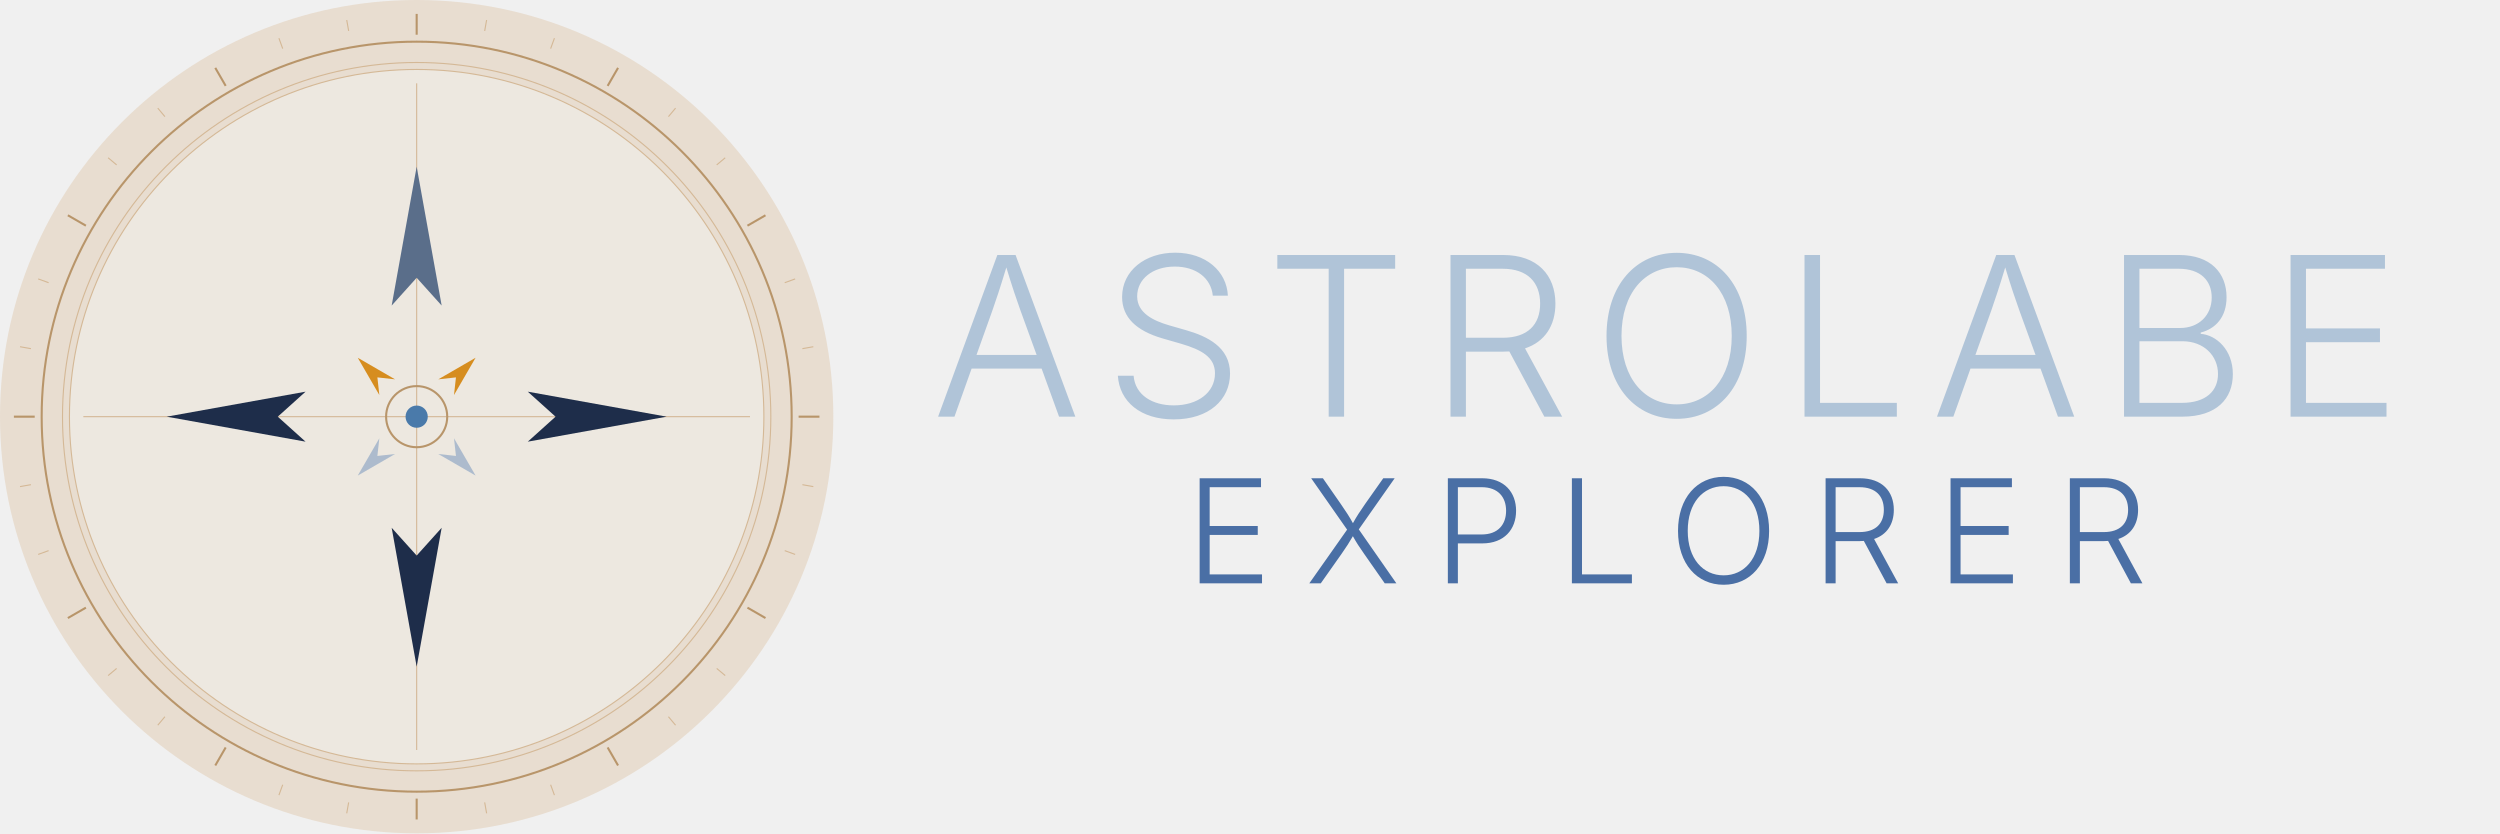
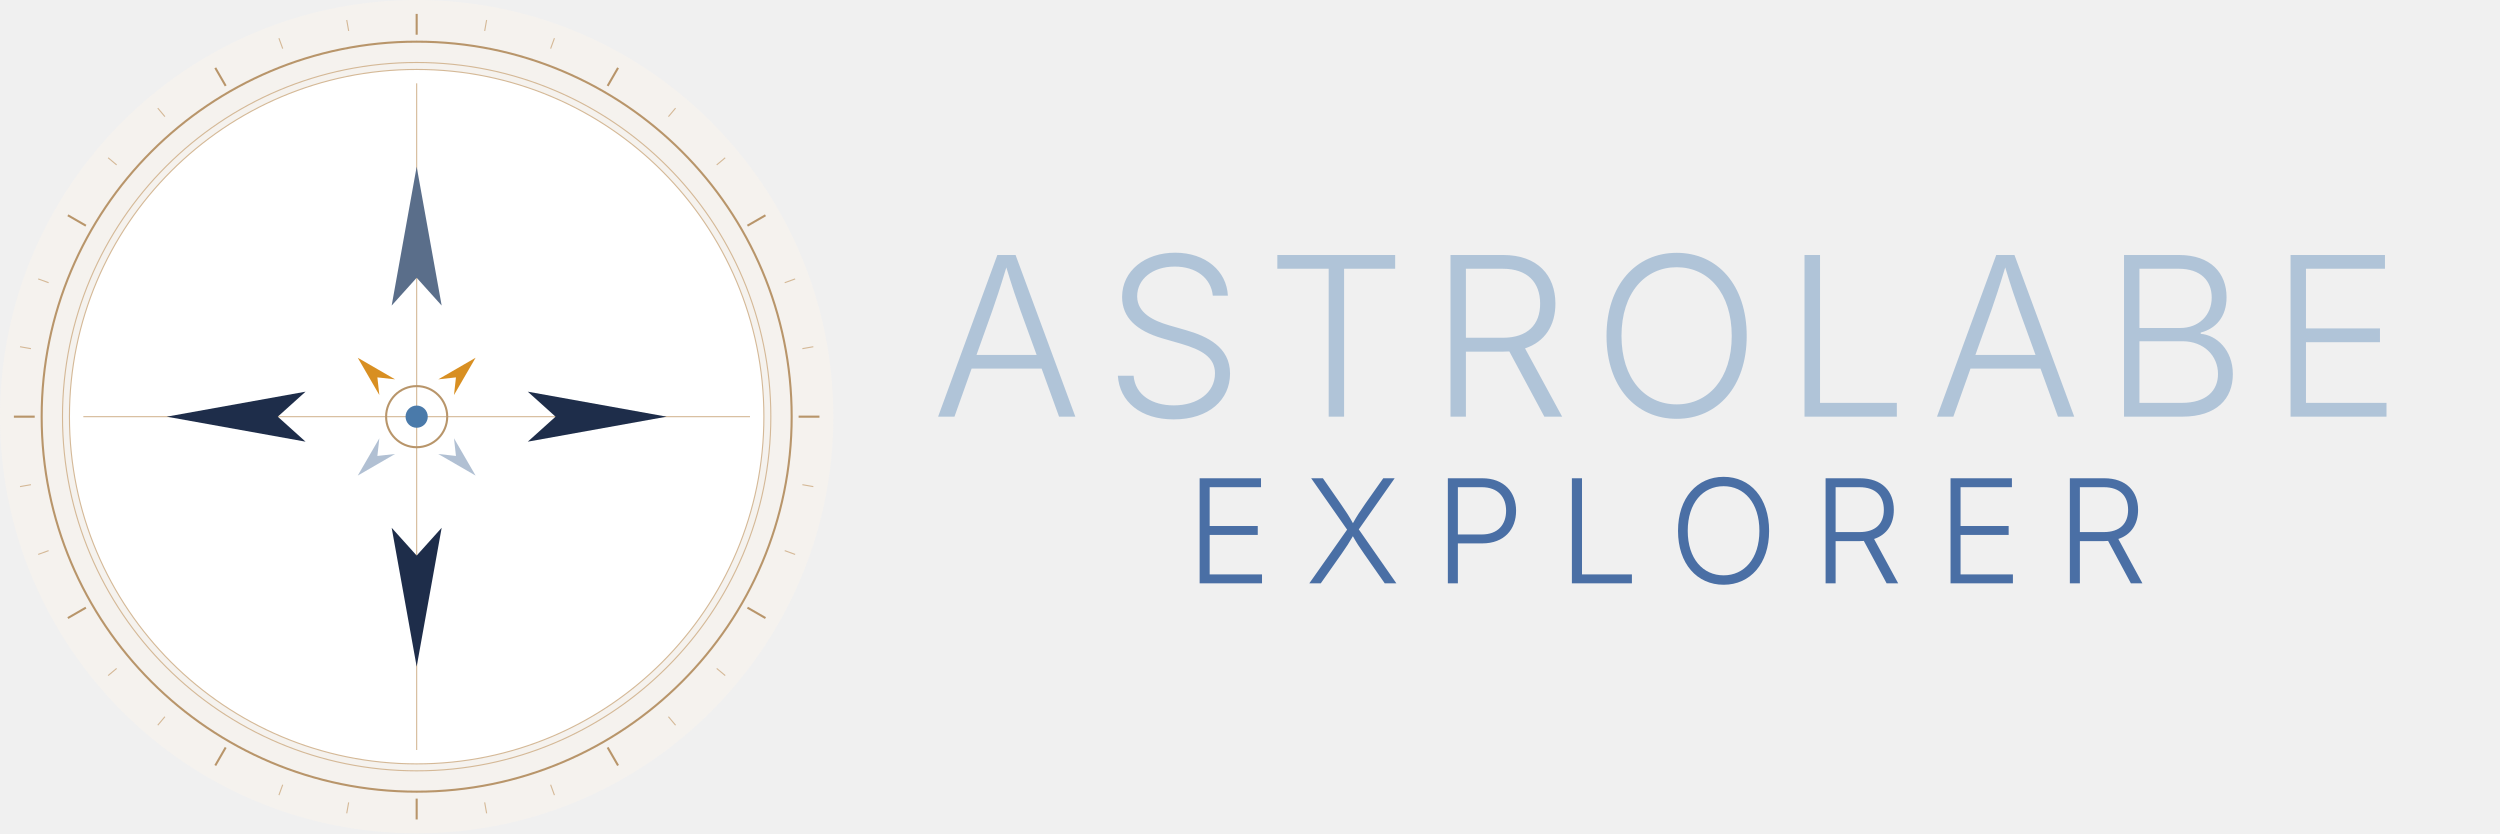
<svg xmlns="http://www.w3.org/2000/svg" width="900" height="300" viewBox="0 0 900 300">
  <svg x="0" y="0" width="300" height="300" viewBox="50 50 600 600">
-     <circle cx="350" cy="350" r="300" fill="#e8ddd0" />
+     <circle cx="350" cy="350" r="300" fill="#f5f2ee" />
    <g transform="translate(350,350)">
      <line x1="0" y1="-290" x2="0" y2="-275" stroke="#b8956a" stroke-width="1.5" transform="rotate(0)" />
      <line x1="0" y1="-290" x2="0" y2="-275" stroke="#b8956a" stroke-width="1.5" transform="rotate(30)" />
      <line x1="0" y1="-290" x2="0" y2="-275" stroke="#b8956a" stroke-width="1.5" transform="rotate(60)" />
      <line x1="0" y1="-290" x2="0" y2="-275" stroke="#b8956a" stroke-width="1.5" transform="rotate(90)" />
      <line x1="0" y1="-290" x2="0" y2="-275" stroke="#b8956a" stroke-width="1.5" transform="rotate(120)" />
      <line x1="0" y1="-290" x2="0" y2="-275" stroke="#b8956a" stroke-width="1.5" transform="rotate(150)" />
      <line x1="0" y1="-290" x2="0" y2="-275" stroke="#b8956a" stroke-width="1.5" transform="rotate(180)" />
      <line x1="0" y1="-290" x2="0" y2="-275" stroke="#b8956a" stroke-width="1.5" transform="rotate(210)" />
      <line x1="0" y1="-290" x2="0" y2="-275" stroke="#b8956a" stroke-width="1.5" transform="rotate(240)" />
      <line x1="0" y1="-290" x2="0" y2="-275" stroke="#b8956a" stroke-width="1.5" transform="rotate(270)" />
      <line x1="0" y1="-290" x2="0" y2="-275" stroke="#b8956a" stroke-width="1.5" transform="rotate(300)" />
      <line x1="0" y1="-290" x2="0" y2="-275" stroke="#b8956a" stroke-width="1.5" transform="rotate(330)" />
      <line x1="0" y1="-290" x2="0" y2="-282" stroke="#d4b896" stroke-width="0.8" transform="rotate(10)" />
      <line x1="0" y1="-290" x2="0" y2="-282" stroke="#d4b896" stroke-width="0.8" transform="rotate(20)" />
      <line x1="0" y1="-290" x2="0" y2="-282" stroke="#d4b896" stroke-width="0.8" transform="rotate(40)" />
      <line x1="0" y1="-290" x2="0" y2="-282" stroke="#d4b896" stroke-width="0.8" transform="rotate(50)" />
      <line x1="0" y1="-290" x2="0" y2="-282" stroke="#d4b896" stroke-width="0.8" transform="rotate(70)" />
      <line x1="0" y1="-290" x2="0" y2="-282" stroke="#d4b896" stroke-width="0.8" transform="rotate(80)" />
      <line x1="0" y1="-290" x2="0" y2="-282" stroke="#d4b896" stroke-width="0.8" transform="rotate(100)" />
      <line x1="0" y1="-290" x2="0" y2="-282" stroke="#d4b896" stroke-width="0.8" transform="rotate(110)" />
      <line x1="0" y1="-290" x2="0" y2="-282" stroke="#d4b896" stroke-width="0.8" transform="rotate(130)" />
      <line x1="0" y1="-290" x2="0" y2="-282" stroke="#d4b896" stroke-width="0.8" transform="rotate(140)" />
      <line x1="0" y1="-290" x2="0" y2="-282" stroke="#d4b896" stroke-width="0.8" transform="rotate(160)" />
      <line x1="0" y1="-290" x2="0" y2="-282" stroke="#d4b896" stroke-width="0.8" transform="rotate(170)" />
      <line x1="0" y1="-290" x2="0" y2="-282" stroke="#d4b896" stroke-width="0.8" transform="rotate(190)" />
      <line x1="0" y1="-290" x2="0" y2="-282" stroke="#d4b896" stroke-width="0.8" transform="rotate(200)" />
      <line x1="0" y1="-290" x2="0" y2="-282" stroke="#d4b896" stroke-width="0.8" transform="rotate(220)" />
      <line x1="0" y1="-290" x2="0" y2="-282" stroke="#d4b896" stroke-width="0.8" transform="rotate(230)" />
      <line x1="0" y1="-290" x2="0" y2="-282" stroke="#d4b896" stroke-width="0.8" transform="rotate(250)" />
      <line x1="0" y1="-290" x2="0" y2="-282" stroke="#d4b896" stroke-width="0.8" transform="rotate(260)" />
      <line x1="0" y1="-290" x2="0" y2="-282" stroke="#d4b896" stroke-width="0.8" transform="rotate(280)" />
      <line x1="0" y1="-290" x2="0" y2="-282" stroke="#d4b896" stroke-width="0.8" transform="rotate(290)" />
      <line x1="0" y1="-290" x2="0" y2="-282" stroke="#d4b896" stroke-width="0.8" transform="rotate(310)" />
      <line x1="0" y1="-290" x2="0" y2="-282" stroke="#d4b896" stroke-width="0.8" transform="rotate(320)" />
      <line x1="0" y1="-290" x2="0" y2="-282" stroke="#d4b896" stroke-width="0.8" transform="rotate(340)" />
      <line x1="0" y1="-290" x2="0" y2="-282" stroke="#d4b896" stroke-width="0.8" transform="rotate(350)" />
    </g>
    <circle cx="350" cy="350" r="270" fill="none" stroke="#b8956a" stroke-width="1.5" />
    <circle cx="350" cy="350" r="255" fill="none" stroke="#d4b896" stroke-width="0.8" />
-     <circle cx="350" cy="350" r="250" fill="#ede8e0" />
+     <circle cx="350" cy="350" r="250" fill="#ffffff" />
    <circle cx="350" cy="350" r="250" fill="none" stroke="#d4b896" stroke-width="0.8" />
    <line x1="350" y1="110" x2="350" y2="590" stroke="#d4b896" stroke-width="0.8" />
    <line x1="110" y1="350" x2="590" y2="350" stroke="#d4b896" stroke-width="0.8" />
    <g transform="translate(350,350)">
      <polygon points="0,-180 -18,-80 0,-100 18,-80" fill="#5a6e8a" />
      <polygon points="0,180 -18,80 0,100 18,80" fill="#1e2d4a" />
      <polygon points="180,0 80,-18 100,0 80,18" fill="#1e2d4a" />
      <polygon points="-180,0 -80,-18 -100,0 -80,18" fill="#1e2d4a" />
      <polygon points="0,-60 -8,-30 0,-40 8,-30" fill="#d4830a" opacity="0.9" transform="rotate(45)" />
      <polygon points="0,-60 -8,-30 0,-40 8,-30" fill="#9db0c8" opacity="0.8" transform="rotate(135)" />
      <polygon points="0,-60 -8,-30 0,-40 8,-30" fill="#9db0c8" opacity="0.8" transform="rotate(225)" />
      <polygon points="0,-60 -8,-30 0,-40 8,-30" fill="#d4830a" opacity="0.9" transform="rotate(315)" />
      <circle cx="0" cy="0" r="22" fill="none" stroke="#b8956a" stroke-width="1.5" />
      <circle cx="0" cy="0" r="8" fill="#4a7aaa" />
    </g>
  </svg>
  <text x="600" y="150" text-anchor="middle" fill="#b0c4d8" font-family="Inter,Georgia,sans-serif" font-size="80" font-weight="300" letter-spacing="8">ASTROLABE</text>
  <text x="600" y="210" text-anchor="middle" fill="#4a6fa5" font-family="Inter,Georgia,sans-serif" font-size="52" font-weight="300" letter-spacing="12">EXPLORER</text>
</svg>
